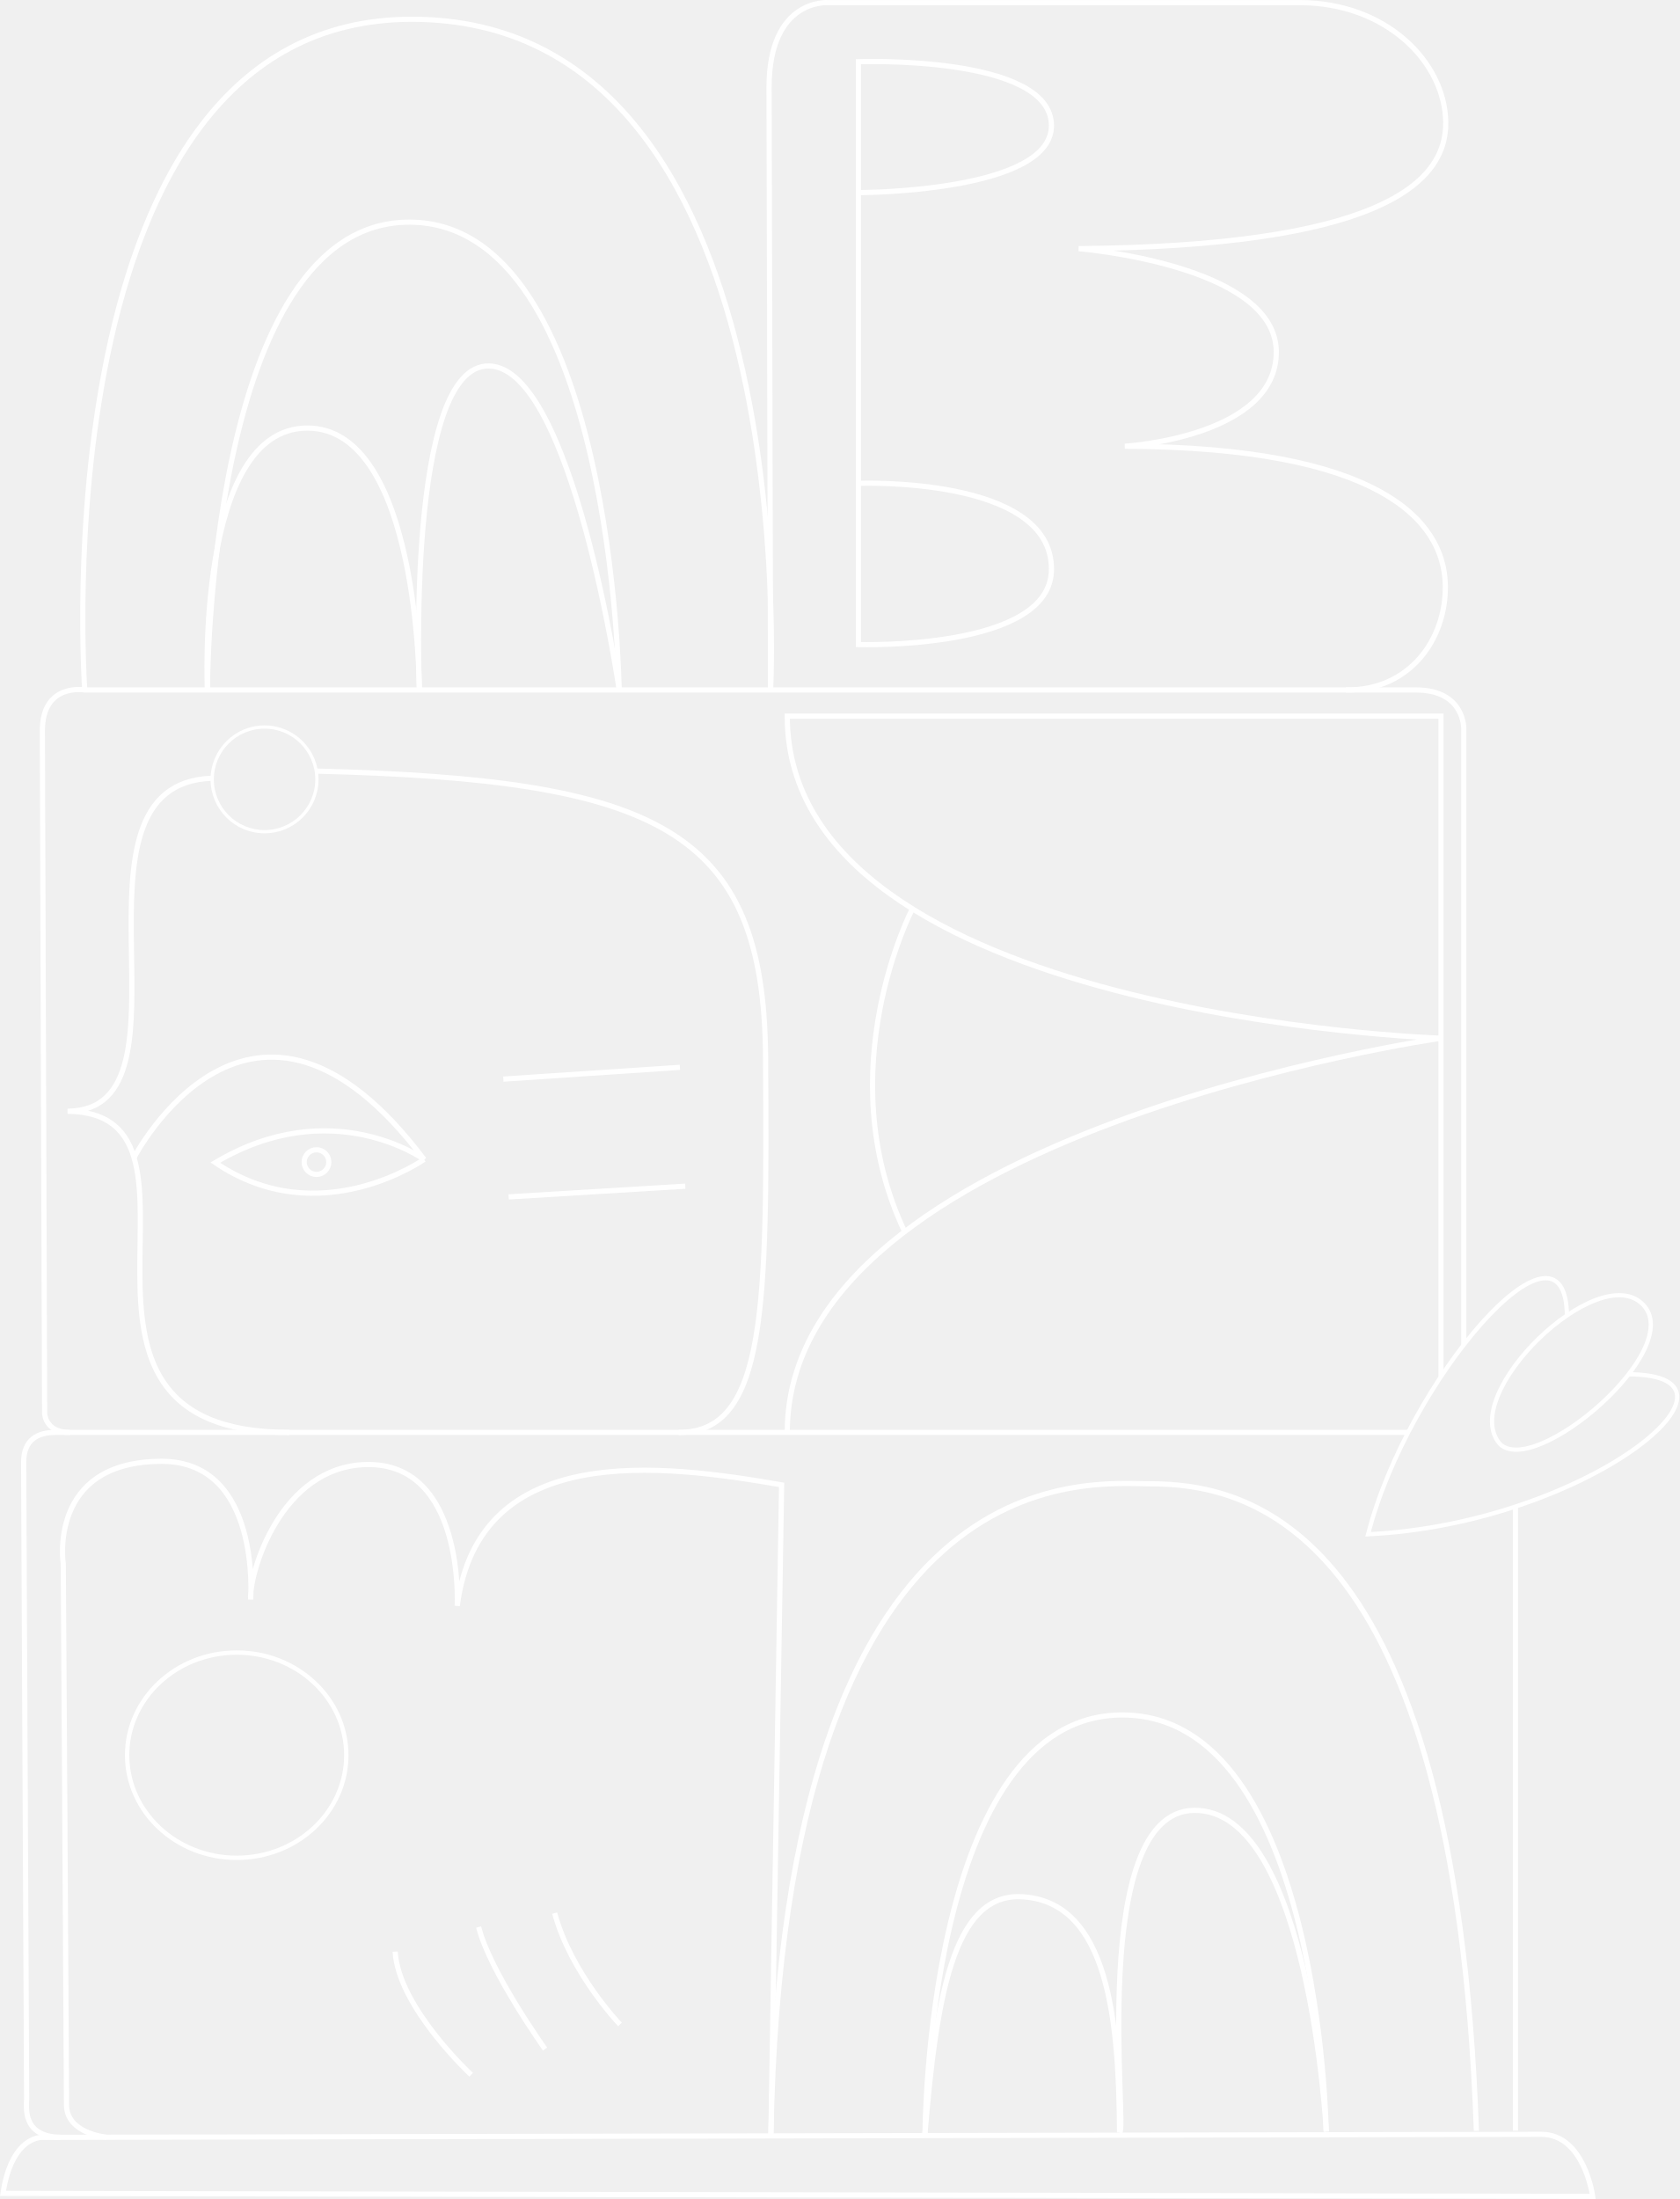
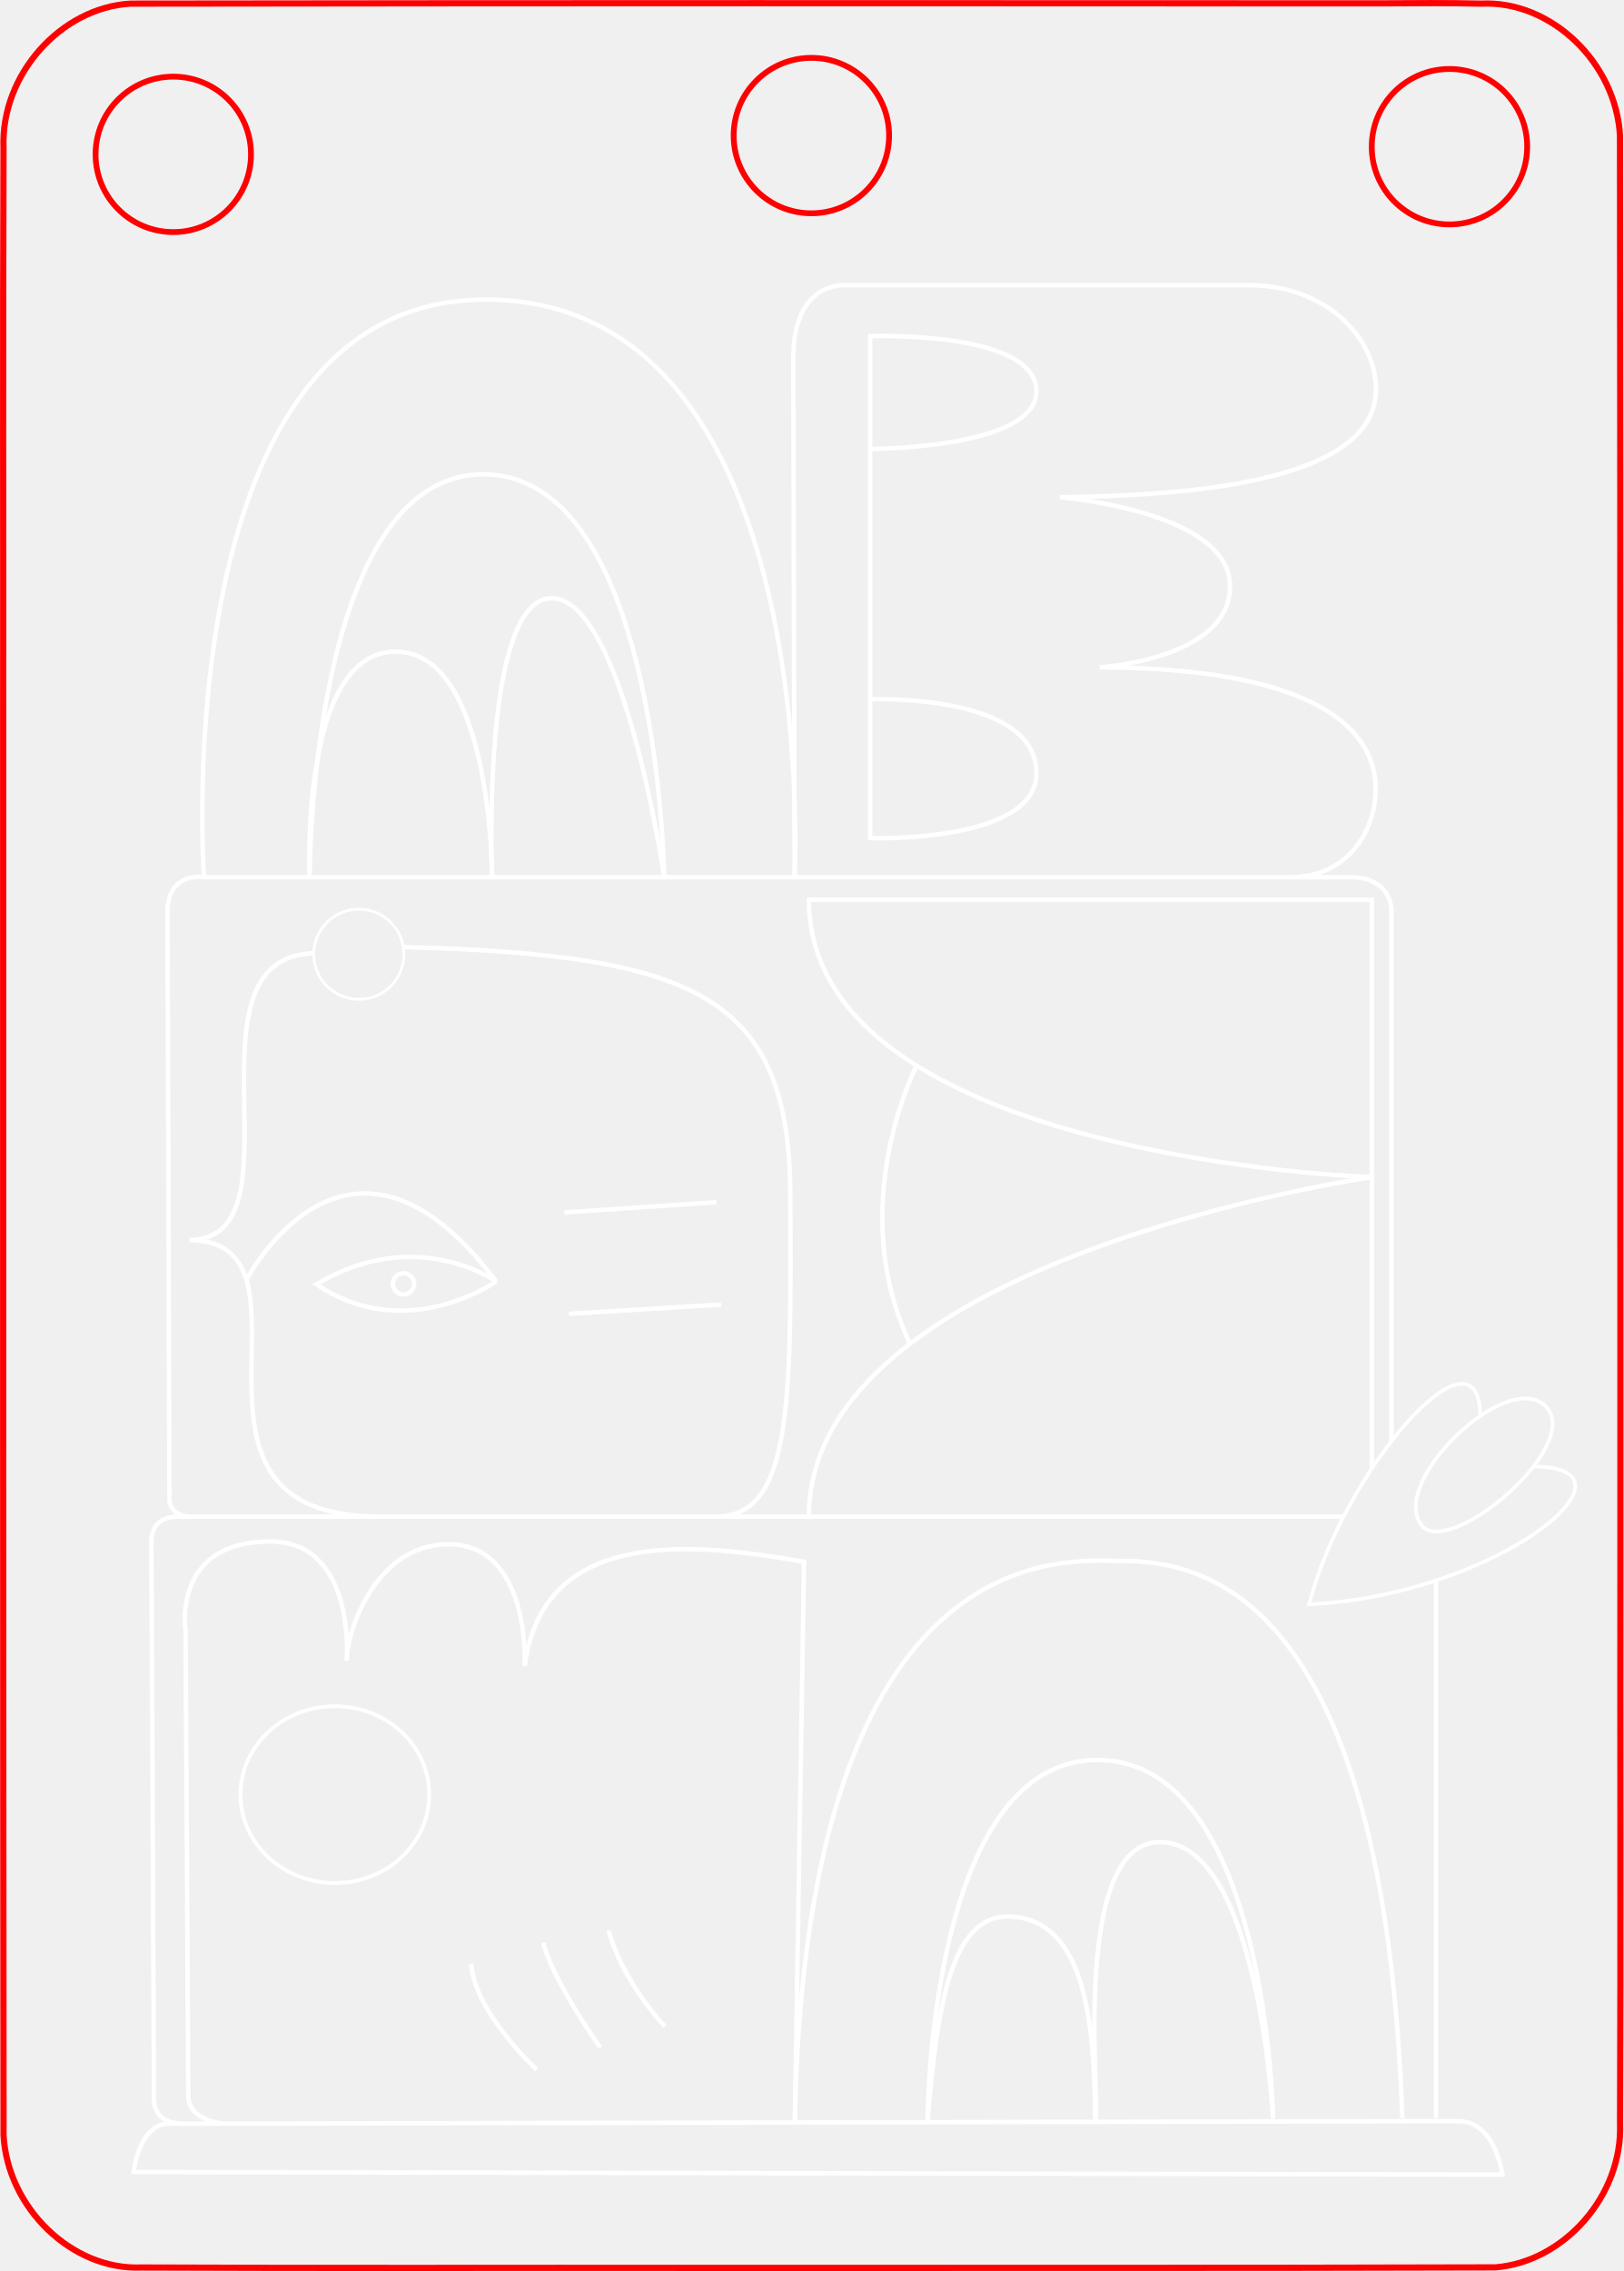
- <svg xmlns="http://www.w3.org/2000/svg" width="325.594" height="426.349" viewBox="0 0 86.147 112.805" version="1.1" id="svg5">
+ <svg xmlns="http://www.w3.org/2000/svg" width="60mm" height="83.918mm" viewBox="0 0 60 83.918" version="1.1" id="svg5">
  <defs id="defs2">
    </defs>
-   <g id="layer1" transform="translate(-4.661533,-46.07767)">
-     <path style="font-variation-settings:normal;opacity:1;vector-effect:none;fill:none;fill-opacity:1;stroke:#ffffff;stroke-width:0.265px;stroke-linecap:butt;stroke-linejoin:miter;stroke-miterlimit:4;stroke-dasharray:none;stroke-dashoffset:0;stroke-opacity:1;-inkscape-stroke:none;stop-color:#000000;stop-opacity:1" d="m 4.815,158.595 c 0.388,-2.563 1.601,-2.873 2.019,-2.874 l 76.89,-0.156 c 2.216,-0.005 2.641,3.184 2.641,3.184 z" id="path3393" />
-     <path style="font-variation-settings:normal;opacity:1;vector-effect:none;fill:none;fill-opacity:1;stroke:#ffffff;stroke-width:0.265px;stroke-linecap:butt;stroke-linejoin:miter;stroke-miterlimit:4;stroke-dasharray:none;stroke-dashoffset:0;stroke-opacity:1;-inkscape-stroke:none;stop-color:#000000;stop-opacity:1" d="m 10.104,155.707 c 0,0 -2.031,-0.177 -2.031,-1.66 0,-1.483 -0.165,-27.734 -0.165,-27.734 0,0 -0.824,-5.272 5.053,-5.272 5.107,0 4.558,7.085 4.558,7.085 -0.084,-1.344 1.532,-6.822 5.931,-6.92 5.053,-0.112 4.668,7.249 4.668,7.249 1.107,-8.482 10.481,-7.273 16.64,-6.206 l -0.55,33.302" id="path7003" />
-     <ellipse style="fill:none;fill-rule:evenodd;stroke:#ffffff;stroke-width:0.224;stroke-linecap:round;paint-order:stroke fill markers;stop-color:#000000" id="path7858" cx="16.805" cy="136.116" rx="5.622" ry="5.265" />
-     <path style="font-variation-settings:normal;opacity:1;vector-effect:none;fill:none;fill-opacity:1;stroke:#ffffff;stroke-width:0.265px;stroke-linecap:butt;stroke-linejoin:miter;stroke-miterlimit:4;stroke-dasharray:none;stroke-dashoffset:0;stroke-opacity:1;-inkscape-stroke:none;stop-color:#000000;stop-opacity:1" d="m 24.933,146.193 c 0.165,2.856 3.899,6.316 3.899,6.316" id="path7973" />
-     <path style="font-variation-settings:normal;opacity:1;vector-effect:none;fill:none;fill-opacity:1;stroke:#ffffff;stroke-width:0.265px;stroke-linecap:butt;stroke-linejoin:miter;stroke-miterlimit:4;stroke-dasharray:none;stroke-dashoffset:0;stroke-opacity:1;-inkscape-stroke:none;stop-color:#000000;stop-opacity:1" d="m 29.217,144.93 c 0.549,2.252 3.405,6.261 3.405,6.261" id="path7975" />
-     <path style="font-variation-settings:normal;opacity:1;vector-effect:none;fill:none;fill-opacity:1;stroke:#ffffff;stroke-width:0.265px;stroke-linecap:butt;stroke-linejoin:miter;stroke-miterlimit:4;stroke-dasharray:none;stroke-dashoffset:0;stroke-opacity:1;-inkscape-stroke:none;stop-color:#000000;stop-opacity:1" d="m 33.116,144.216 c 0.824,3.075 3.35,5.712 3.35,5.712" id="path7977" />
-     <path style="font-variation-settings:normal;opacity:1;vector-effect:none;fill:none;fill-opacity:1;stroke:#ffffff;stroke-width:0.265px;stroke-linecap:butt;stroke-linejoin:miter;stroke-miterlimit:4;stroke-dasharray:none;stroke-dashoffset:0;stroke-opacity:1;-inkscape-stroke:none;stop-color:#000000;stop-opacity:1" d="m 44.209,155.551 c 0.659,-35.224 16.311,-33.357 19.442,-33.357 4.773,0 15.642,1.794 16.749,33.192" id="path7989" />
-     <path style="font-variation-settings:normal;opacity:1;vector-effect:none;fill:none;fill-opacity:1;stroke:#ffffff;stroke-width:0.265px;stroke-linecap:butt;stroke-linejoin:miter;stroke-miterlimit:4;stroke-dasharray:none;stroke-dashoffset:0;stroke-opacity:1;-inkscape-stroke:none;stop-color:#000000;stop-opacity:1" d="m 52.115,155.515 c 0,0 0.077,-21.54 10.174,-21.462 10.097,0.078 10.408,21.369 10.408,21.369" id="path8324" />
-     <path style="font-variation-settings:normal;opacity:1;vector-effect:none;fill:none;fill-opacity:1;stroke:#ffffff;stroke-width:0.265px;stroke-linecap:butt;stroke-linejoin:miter;stroke-miterlimit:4;stroke-dasharray:none;stroke-dashoffset:0;stroke-opacity:1;-inkscape-stroke:none;stop-color:#000000;stop-opacity:1" d="m 62.094,155.47 c -0.037,-5.518 -0.49,-11.957 -5.126,-12.097 -3.419,-0.071 -4.276,5.187 -4.854,12.142" id="path8340" />
-     <path style="font-variation-settings:normal;opacity:1;vector-effect:none;fill:none;fill-opacity:1;stroke:#ffffff;stroke-width:0.265px;stroke-linecap:butt;stroke-linejoin:miter;stroke-miterlimit:4;stroke-dasharray:none;stroke-dashoffset:0;stroke-opacity:1;-inkscape-stroke:none;stop-color:#000000;stop-opacity:1" d="m 62.094,155.47 c 0.442,0.098 -1.647,-16.415 3.806,-16.524 5.94,-0.118 6.797,16.476 6.797,16.476" id="path8342" />
-     <path style="font-variation-settings:normal;opacity:1;vector-effect:none;fill:none;fill-opacity:1;stroke:#ffffff;stroke-width:0.217px;stroke-linecap:butt;stroke-linejoin:miter;stroke-miterlimit:4;stroke-dasharray:none;stroke-dashoffset:0;stroke-opacity:1;-inkscape-stroke:none;stop-color:#000000;stop-opacity:1" d="m 81.59,120.136 c -2.121,-2.541 5.038,-9.455 7.339,-7.154 2.301,2.301 -5.572,8.963 -7.339,7.154 z" id="path9212" />
-     <path style="font-variation-settings:normal;opacity:1;vector-effect:none;fill:none;fill-opacity:1;stroke:#ffffff;stroke-width:0.217px;stroke-linecap:butt;stroke-linejoin:miter;stroke-miterlimit:4;stroke-dasharray:none;stroke-dashoffset:0;stroke-opacity:1;-inkscape-stroke:none;stop-color:#000000;stop-opacity:1" d="m 85.045,113.559 c -0.075,-5.988 -8.165,3.277 -10.201,11.224 11.197,-0.537 20.483,-8.178 13.365,-8.207" id="path9536" />
-     <path style="font-variation-settings:normal;opacity:1;vector-effect:none;fill:none;fill-opacity:1;stroke:#ffffff;stroke-width:0.265px;stroke-linecap:butt;stroke-linejoin:miter;stroke-miterlimit:4;stroke-dasharray:none;stroke-dashoffset:0;stroke-opacity:1;-inkscape-stroke:none;stop-color:#000000;stop-opacity:1" d="m 7.757,155.717 c -1.991,-0.037 -1.73,-1.588 -1.73,-1.973 0,-0.384 -0.151,-32.649 -0.151,-32.649 0,-1.177 0.718,-1.538 1.648,-1.538 H 76.899" id="path9971" />
-     <path style="font-variation-settings:normal;opacity:1;vector-effect:none;fill:none;fill-opacity:1;stroke:#ffffff;stroke-width:0.265px;stroke-linecap:butt;stroke-linejoin:miter;stroke-miterlimit:4;stroke-dasharray:none;stroke-dashoffset:0;stroke-opacity:1;-inkscape-stroke:none;stop-color:#000000;stop-opacity:1" d="m 82.405,155.377 3e-6,-32.015" id="path9973" />
-     <path style="font-variation-settings:normal;opacity:1;vector-effect:none;fill:none;fill-opacity:1;stroke:#ffffff;stroke-width:0.265px;stroke-linecap:butt;stroke-linejoin:miter;stroke-miterlimit:4;stroke-dasharray:none;stroke-dashoffset:0;stroke-opacity:1;-inkscape-stroke:none;stop-color:#000000;stop-opacity:1" d="m 8.233,119.558 c -1.282,0 -1.282,-1 -1.282,-1 l -0.117,-34.989 c 0,-2.485 2.175,-2.097 2.175,-2.097 H 77.306 c 2.485,0 2.447,1.981 2.447,1.981 l 5e-6,31.61" id="path10887" />
-     <path style="font-variation-settings:normal;opacity:1;vector-effect:none;fill:none;fill-opacity:1;stroke:#ffffff;stroke-width:0.265px;stroke-linecap:butt;stroke-linejoin:miter;stroke-miterlimit:4;stroke-dasharray:none;stroke-dashoffset:0;stroke-opacity:1;-inkscape-stroke:none;stop-color:#000000;stop-opacity:1" d="m 78.583,99.336 c 0,0 -33.536,-1.087 -33.536,-16.524 h 33.536 v 33.884 m -33.536,2.862 c 0,-15.437 33.536,-20.222 33.536,-20.222" id="path11622" />
-     <path style="font-variation-settings:normal;opacity:1;vector-effect:none;fill:none;fill-opacity:1;stroke:#ffffff;stroke-width:0.265px;stroke-linecap:butt;stroke-linejoin:miter;stroke-miterlimit:4;stroke-dasharray:none;stroke-dashoffset:0;stroke-opacity:1;-inkscape-stroke:none;stop-color:#000000;stop-opacity:1" d="m 51.07,109.261 c -3.926,-8.295 0.397,-16.563 0.397,-16.563" id="path12268" />
-     <path style="font-variation-settings:normal;opacity:1;vector-effect:none;fill:none;fill-opacity:1;stroke:#ffffff;stroke-width:0.265px;stroke-linecap:butt;stroke-linejoin:miter;stroke-miterlimit:4;stroke-dasharray:none;stroke-dashoffset:0;stroke-opacity:1;-inkscape-stroke:none;stop-color:#000000;stop-opacity:1" d="m 39.487,119.558 c 4.516,0 4.524,-6.532 4.448,-19.222 C 43.865,88.584 38.403,86.073 20.884,85.633" id="path12642" />
-     <circle style="fill:none;fill-rule:evenodd;stroke:#ffffff;stroke-width:0.167;stroke-linecap:round;paint-order:stroke fill markers;stop-color:#000000" id="path12666" cx="18.233" cy="86.058" r="2.685" />
-     <path style="font-variation-settings:normal;opacity:1;vector-effect:none;fill:none;fill-opacity:1;stroke:#ffffff;stroke-width:0.265px;stroke-linecap:butt;stroke-linejoin:miter;stroke-miterlimit:4;stroke-dasharray:none;stroke-dashoffset:0;stroke-opacity:1;-inkscape-stroke:none;stop-color:#000000;stop-opacity:1" d="m 15.549,86 c -8.252,0.269 -0.336,17.027 -7.421,17.082 8.677,0.11 -2.581,16.476 11.368,16.476" id="path13014" />
-     <path style="font-variation-settings:normal;opacity:1;vector-effect:none;fill:none;fill-opacity:1;stroke:#ffffff;stroke-width:0.265px;stroke-linecap:butt;stroke-linejoin:miter;stroke-miterlimit:4;stroke-dasharray:none;stroke-dashoffset:0;stroke-opacity:1;-inkscape-stroke:none;stop-color:#000000;stop-opacity:1" d="m 11.537,105.459 c 0,0 6.037,-11.658 14.879,0.095 0,0 -4.723,-3.405 -10.709,0.165 5.327,3.625 10.709,-0.165 10.709,-0.165" id="path13330" />
-     <circle style="fill:none;fill-rule:evenodd;stroke:#ffffff;stroke-width:0.265;stroke-linecap:round;paint-order:stroke fill markers;stop-color:#000000" id="path13493" cx="20.897" cy="105.691" r="0.632" />
-     <path style="font-variation-settings:normal;opacity:1;vector-effect:none;fill:none;fill-opacity:1;stroke:#ffffff;stroke-width:0.265px;stroke-linecap:butt;stroke-linejoin:miter;stroke-miterlimit:4;stroke-dasharray:none;stroke-dashoffset:0;stroke-opacity:1;-inkscape-stroke:none;stop-color:#000000;stop-opacity:1" d="m 30.48,101.435 9.062,-0.604" id="path13635" />
-     <path style="font-variation-settings:normal;opacity:1;vector-effect:none;fill:none;fill-opacity:1;stroke:#ffffff;stroke-width:0.265px;stroke-linecap:butt;stroke-linejoin:miter;stroke-miterlimit:4;stroke-dasharray:none;stroke-dashoffset:0;stroke-opacity:1;-inkscape-stroke:none;stop-color:#000000;stop-opacity:1" d="m 30.754,107.476 9.062,-0.549" id="path13637" />
-     <path style="font-variation-settings:normal;opacity:1;vector-effect:none;fill:none;fill-opacity:1;stroke:#ffffff;stroke-width:0.265px;stroke-linecap:butt;stroke-linejoin:miter;stroke-miterlimit:4;stroke-dasharray:none;stroke-dashoffset:0;stroke-opacity:1;-inkscape-stroke:none;stop-color:#000000;stop-opacity:1" d="m 44.192,81.472 c 0,0 1.812,-34.406 -18.407,-34.406 -19.23,0 -16.776,34.406 -16.776,34.406" id="path13701" />
-     <path style="font-variation-settings:normal;opacity:1;vector-effect:none;fill:none;fill-opacity:1;stroke:#ffffff;stroke-width:0.265px;stroke-linecap:butt;stroke-linejoin:miter;stroke-miterlimit:4;stroke-dasharray:none;stroke-dashoffset:0;stroke-opacity:1;-inkscape-stroke:none;stop-color:#000000;stop-opacity:1" d="m 15.3,81.472 c 0,0 0,-24.077 10.407,-23.999 10.407,0.078 10.718,23.999 10.718,23.999" id="path13703" />
-     <path style="font-variation-settings:normal;opacity:1;vector-effect:none;fill:none;fill-opacity:1;stroke:#ffffff;stroke-width:0.265px;stroke-linecap:butt;stroke-linejoin:miter;stroke-miterlimit:4;stroke-dasharray:none;stroke-dashoffset:0;stroke-opacity:1;-inkscape-stroke:none;stop-color:#000000;stop-opacity:1" d="m 26.174,81.472 c 0,0 0,-13.436 -5.747,-13.436 -5.747,0 -5.126,13.436 -5.126,13.436" id="path13705" />
-     <path style="font-variation-settings:normal;opacity:1;vector-effect:none;fill:none;fill-opacity:1;stroke:#ffffff;stroke-width:0.265px;stroke-linecap:butt;stroke-linejoin:miter;stroke-miterlimit:4;stroke-dasharray:none;stroke-dashoffset:0;stroke-opacity:1;-inkscape-stroke:none;stop-color:#000000;stop-opacity:1" d="m 26.174,81.472 c 0,0 -0.699,-16.698 3.573,-16.621 4.272,0.078 6.679,16.621 6.679,16.621" id="path13707" />
-     <path style="font-variation-settings:normal;opacity:1;vector-effect:none;fill:none;fill-opacity:1;stroke:#ffffff;stroke-width:0.265px;stroke-linecap:butt;stroke-linejoin:miter;stroke-miterlimit:4;stroke-dasharray:none;stroke-dashoffset:0;stroke-opacity:1;-inkscape-stroke:none;stop-color:#000000;stop-opacity:1" d="m 44.192,81.472 -0.078,-30.911 c 0,-4.582 3.029,-4.349 3.029,-4.349 h 24.193 c 4.438,0 7.446,3.045 7.491,6.133 0.048,3.299 -3.781,6.353 -18.83,6.488 0,0 10.058,0.816 10.136,5.243 0.078,4.427 -7.767,4.893 -7.767,4.893 12.947,0.044 16.391,3.734 16.44,7.148 0.039,2.756 -1.823,5.387 -5.101,5.356" id="path13979" />
-     <path style="font-variation-settings:normal;opacity:1;vector-effect:none;fill:none;fill-opacity:1;stroke:#ffffff;stroke-width:0.265px;stroke-linecap:butt;stroke-linejoin:miter;stroke-miterlimit:4;stroke-dasharray:none;stroke-dashoffset:0;stroke-opacity:1;-inkscape-stroke:none;stop-color:#000000;stop-opacity:1" d="m 48.697,55.959 c 0,0 9.941,0 9.903,-3.456 -0.039,-3.612 -9.903,-3.262 -9.903,-3.262 v 29.902 c 0,0 9.941,0.311 9.903,-3.883 0,-4.777 -9.903,-4.388 -9.903,-4.388" id="path14925" />
+   <g id="layer1" transform="translate(-12.73195,-39.8023)">
+     <path style="font-variation-settings:normal;opacity:1;vector-effect:none;fill:none;fill-opacity:1;stroke:#ffffff;stroke-width:0.164px;stroke-linecap:butt;stroke-linejoin:miter;stroke-miterlimit:4;stroke-dasharray:none;stroke-dashoffset:0;stroke-opacity:1;-inkscape-stroke:none;stop-color:#000000;stop-opacity:1" d="m 17.669,120.062 c 0.241,-1.59 0.993,-1.782 1.253,-1.783 l 47.699,-0.097 c 1.375,-0.003 1.638,1.975 1.638,1.975 z" id="path3393" />
+     <path style="font-variation-settings:normal;opacity:1;vector-effect:none;fill:none;fill-opacity:1;stroke:#ffffff;stroke-width:0.164px;stroke-linecap:butt;stroke-linejoin:miter;stroke-miterlimit:4;stroke-dasharray:none;stroke-dashoffset:0;stroke-opacity:1;-inkscape-stroke:none;stop-color:#000000;stop-opacity:1" d="m 20.95,118.27 c 0,0 -1.26,-0.11 -1.26,-1.03 0,-0.92 -0.102,-17.205 -0.102,-17.205 0,0 -0.511,-3.271 3.134,-3.271 3.168,0 2.828,4.395 2.828,4.395 -0.052,-0.834 0.95,-4.232 3.679,-4.293 3.134,-0.07 2.896,4.497 2.896,4.497 0.687,-5.262 6.502,-4.512 10.323,-3.85 l -0.341,20.659" id="path7003" />
+     <ellipse style="fill:none;fill-rule:evenodd;stroke:#ffffff;stroke-width:0.139;stroke-linecap:round;paint-order:stroke fill markers;stop-color:#000000" id="path7858" cx="25.107" cy="106.117" rx="3.488" ry="3.266" />
+     <path style="font-variation-settings:normal;opacity:1;vector-effect:none;fill:none;fill-opacity:1;stroke:#ffffff;stroke-width:0.164px;stroke-linecap:butt;stroke-linejoin:miter;stroke-miterlimit:4;stroke-dasharray:none;stroke-dashoffset:0;stroke-opacity:1;-inkscape-stroke:none;stop-color:#000000;stop-opacity:1" d="m 30.149,112.368 c 0.102,1.772 2.419,3.918 2.419,3.918" id="path7973" />
+     <path style="font-variation-settings:normal;opacity:1;vector-effect:none;fill:none;fill-opacity:1;stroke:#ffffff;stroke-width:0.164px;stroke-linecap:butt;stroke-linejoin:miter;stroke-miterlimit:4;stroke-dasharray:none;stroke-dashoffset:0;stroke-opacity:1;-inkscape-stroke:none;stop-color:#000000;stop-opacity:1" d="m 32.807,111.585 c 0.341,1.397 2.112,3.884 2.112,3.884" id="path7975" />
+     <path style="font-variation-settings:normal;opacity:1;vector-effect:none;fill:none;fill-opacity:1;stroke:#ffffff;stroke-width:0.164px;stroke-linecap:butt;stroke-linejoin:miter;stroke-miterlimit:4;stroke-dasharray:none;stroke-dashoffset:0;stroke-opacity:1;-inkscape-stroke:none;stop-color:#000000;stop-opacity:1" d="m 35.226,111.142 c 0.511,1.908 2.078,3.543 2.078,3.543" id="path7977" />
+     <path style="font-variation-settings:normal;opacity:1;vector-effect:none;fill:none;fill-opacity:1;stroke:#ffffff;stroke-width:0.164px;stroke-linecap:butt;stroke-linejoin:miter;stroke-miterlimit:4;stroke-dasharray:none;stroke-dashoffset:0;stroke-opacity:1;-inkscape-stroke:none;stop-color:#000000;stop-opacity:1" d="m 42.107,118.174 c 0.409,-21.852 10.119,-20.693 12.061,-20.693 2.961,0 9.704,1.113 10.39,20.591" id="path7989" />
+     <path style="font-variation-settings:normal;opacity:1;vector-effect:none;fill:none;fill-opacity:1;stroke:#ffffff;stroke-width:0.164px;stroke-linecap:butt;stroke-linejoin:miter;stroke-miterlimit:4;stroke-dasharray:none;stroke-dashoffset:0;stroke-opacity:1;-inkscape-stroke:none;stop-color:#000000;stop-opacity:1" d="m 47.012,118.151 c 0,0 0.048,-13.363 6.311,-13.314 6.264,0.048 6.457,13.256 6.457,13.256" id="path8324" />
+     <path style="font-variation-settings:normal;opacity:1;vector-effect:none;fill:none;fill-opacity:1;stroke:#ffffff;stroke-width:0.164px;stroke-linecap:butt;stroke-linejoin:miter;stroke-miterlimit:4;stroke-dasharray:none;stroke-dashoffset:0;stroke-opacity:1;-inkscape-stroke:none;stop-color:#000000;stop-opacity:1" d="m 53.203,118.123 c -0.023,-3.423 -0.304,-7.418 -3.18,-7.504 -2.121,-0.044 -2.652,3.218 -3.011,7.533" id="path8340" />
+     <path style="font-variation-settings:normal;opacity:1;vector-effect:none;fill:none;fill-opacity:1;stroke:#ffffff;stroke-width:0.164px;stroke-linecap:butt;stroke-linejoin:miter;stroke-miterlimit:4;stroke-dasharray:none;stroke-dashoffset:0;stroke-opacity:1;-inkscape-stroke:none;stop-color:#000000;stop-opacity:1" d="m 53.203,118.123 c 0.274,0.061 -1.022,-10.183 2.361,-10.251 3.685,-0.073 4.217,10.221 4.217,10.221" id="path8342" />
+     <path style="font-variation-settings:normal;opacity:1;vector-effect:none;fill:none;fill-opacity:1;stroke:#ffffff;stroke-width:0.135px;stroke-linecap:butt;stroke-linejoin:miter;stroke-miterlimit:4;stroke-dasharray:none;stroke-dashoffset:0;stroke-opacity:1;-inkscape-stroke:none;stop-color:#000000;stop-opacity:1" d="m 65.297,96.203 c -1.316,-1.577 3.125,-5.865 4.553,-4.438 1.427,1.427 -3.457,5.56 -4.553,4.438 z" id="path9212" />
+     <path style="font-variation-settings:normal;opacity:1;vector-effect:none;fill:none;fill-opacity:1;stroke:#ffffff;stroke-width:0.135px;stroke-linecap:butt;stroke-linejoin:miter;stroke-miterlimit:4;stroke-dasharray:none;stroke-dashoffset:0;stroke-opacity:1;-inkscape-stroke:none;stop-color:#000000;stop-opacity:1" d="m 67.44,92.123 c -0.046,-3.715 -5.065,2.033 -6.328,6.963 6.946,-0.333 12.707,-5.073 8.291,-5.091" id="path9536" />
+     <path style="font-variation-settings:normal;opacity:1;vector-effect:none;fill:none;fill-opacity:1;stroke:#ffffff;stroke-width:0.164px;stroke-linecap:butt;stroke-linejoin:miter;stroke-miterlimit:4;stroke-dasharray:none;stroke-dashoffset:0;stroke-opacity:1;-inkscape-stroke:none;stop-color:#000000;stop-opacity:1" d="m 19.494,118.277 c -1.235,-0.023 -1.073,-0.985 -1.073,-1.224 0,-0.238 -0.094,-20.254 -0.094,-20.254 0,-0.73 0.445,-0.954 1.022,-0.954 h 43.037" id="path9971" />
+     <path style="font-variation-settings:normal;opacity:1;vector-effect:none;fill:none;fill-opacity:1;stroke:#ffffff;stroke-width:0.164px;stroke-linecap:butt;stroke-linejoin:miter;stroke-miterlimit:4;stroke-dasharray:none;stroke-dashoffset:0;stroke-opacity:1;-inkscape-stroke:none;stop-color:#000000;stop-opacity:1" d="m 65.803,118.065 2e-6,-19.861" id="path9973" />
+     <path style="font-variation-settings:normal;opacity:1;vector-effect:none;fill:none;fill-opacity:1;stroke:#ffffff;stroke-width:0.164px;stroke-linecap:butt;stroke-linejoin:miter;stroke-miterlimit:4;stroke-dasharray:none;stroke-dashoffset:0;stroke-opacity:1;-inkscape-stroke:none;stop-color:#000000;stop-opacity:1" d="m 19.789,95.845 c -0.795,0 -0.795,-0.62 -0.795,-0.62 l -0.072,-21.706 c 0,-1.542 1.349,-1.301 1.349,-1.301 H 62.639 c 1.542,0 1.518,1.229 1.518,1.229 l 3e-6,19.61" id="path10887" />
+     <path style="font-variation-settings:normal;opacity:1;vector-effect:none;fill:none;fill-opacity:1;stroke:#ffffff;stroke-width:0.164px;stroke-linecap:butt;stroke-linejoin:miter;stroke-miterlimit:4;stroke-dasharray:none;stroke-dashoffset:0;stroke-opacity:1;-inkscape-stroke:none;stop-color:#000000;stop-opacity:1" d="m 63.431,83.3 c 0,0 -20.804,-0.675 -20.804,-10.251 h 20.804 v 21.02 m -20.804,1.776 c 0,-9.576 20.804,-12.545 20.804,-12.545" id="path11622" />
+     <path style="font-variation-settings:normal;opacity:1;vector-effect:none;fill:none;fill-opacity:1;stroke:#ffffff;stroke-width:0.164px;stroke-linecap:butt;stroke-linejoin:miter;stroke-miterlimit:4;stroke-dasharray:none;stroke-dashoffset:0;stroke-opacity:1;-inkscape-stroke:none;stop-color:#000000;stop-opacity:1" d="m 46.363,89.457 c -2.436,-5.146 0.246,-10.275 0.246,-10.275" id="path12268" />
+     <path style="font-variation-settings:normal;opacity:1;vector-effect:none;fill:none;fill-opacity:1;stroke:#ffffff;stroke-width:0.164px;stroke-linecap:butt;stroke-linejoin:miter;stroke-miterlimit:4;stroke-dasharray:none;stroke-dashoffset:0;stroke-opacity:1;-inkscape-stroke:none;stop-color:#000000;stop-opacity:1" d="m 39.178,95.845 c 2.801,0 2.806,-4.052 2.76,-11.924 -0.043,-7.291 -3.432,-8.849 -14.3,-9.121" id="path12642" />
+     <circle style="fill:none;fill-rule:evenodd;stroke:#ffffff;stroke-width:0.104;stroke-linecap:round;paint-order:stroke fill markers;stop-color:#000000" id="path12666" cx="25.993" cy="75.063" r="1.666" />
+     <path style="font-variation-settings:normal;opacity:1;vector-effect:none;fill:none;fill-opacity:1;stroke:#ffffff;stroke-width:0.164px;stroke-linecap:butt;stroke-linejoin:miter;stroke-miterlimit:4;stroke-dasharray:none;stroke-dashoffset:0;stroke-opacity:1;-inkscape-stroke:none;stop-color:#000000;stop-opacity:1" d="m 24.328,75.027 c -5.119,0.167 -0.209,10.563 -4.603,10.597 5.383,0.068 -1.601,10.221 7.052,10.221" id="path13014" />
+     <path style="font-variation-settings:normal;opacity:1;vector-effect:none;fill:none;fill-opacity:1;stroke:#ffffff;stroke-width:0.164px;stroke-linecap:butt;stroke-linejoin:miter;stroke-miterlimit:4;stroke-dasharray:none;stroke-dashoffset:0;stroke-opacity:1;-inkscape-stroke:none;stop-color:#000000;stop-opacity:1" d="m 21.839,87.098 c 0,0 3.745,-7.232 9.23,0.059 0,0 -2.93,-2.112 -6.644,0.102 3.305,2.249 6.644,-0.102 6.644,-0.102" id="path13330" />
+     <circle style="fill:none;fill-rule:evenodd;stroke:#ffffff;stroke-width:0.164;stroke-linecap:round;paint-order:stroke fill markers;stop-color:#000000" id="path13493" cx="27.645" cy="87.242" r="0.392" />
+     <path style="font-variation-settings:normal;opacity:1;vector-effect:none;fill:none;fill-opacity:1;stroke:#ffffff;stroke-width:0.164px;stroke-linecap:butt;stroke-linejoin:miter;stroke-miterlimit:4;stroke-dasharray:none;stroke-dashoffset:0;stroke-opacity:1;-inkscape-stroke:none;stop-color:#000000;stop-opacity:1" d="m 33.59,84.602 5.621,-0.375" id="path13635" />
+     <path style="font-variation-settings:normal;opacity:1;vector-effect:none;fill:none;fill-opacity:1;stroke:#ffffff;stroke-width:0.164px;stroke-linecap:butt;stroke-linejoin:miter;stroke-miterlimit:4;stroke-dasharray:none;stroke-dashoffset:0;stroke-opacity:1;-inkscape-stroke:none;stop-color:#000000;stop-opacity:1" d="m 33.761,88.35 5.621,-0.341" id="path13637" />
+     <path style="font-variation-settings:normal;opacity:1;vector-effect:none;fill:none;fill-opacity:1;stroke:#ffffff;stroke-width:0.164px;stroke-linecap:butt;stroke-linejoin:miter;stroke-miterlimit:4;stroke-dasharray:none;stroke-dashoffset:0;stroke-opacity:1;-inkscape-stroke:none;stop-color:#000000;stop-opacity:1" d="m 42.097,72.218 c 0,0 1.124,-21.344 -11.419,-21.344 -11.93,0 -10.407,21.344 -10.407,21.344" id="path13701" />
+     <path style="font-variation-settings:normal;opacity:1;vector-effect:none;fill:none;fill-opacity:1;stroke:#ffffff;stroke-width:0.164px;stroke-linecap:butt;stroke-linejoin:miter;stroke-miterlimit:4;stroke-dasharray:none;stroke-dashoffset:0;stroke-opacity:1;-inkscape-stroke:none;stop-color:#000000;stop-opacity:1" d="m 24.173,72.218 c 0,0 0,-14.936 6.456,-14.888 6.456,0.048 6.649,14.888 6.649,14.888" id="path13703" />
+     <path style="font-variation-settings:normal;opacity:1;vector-effect:none;fill:none;fill-opacity:1;stroke:#ffffff;stroke-width:0.164px;stroke-linecap:butt;stroke-linejoin:miter;stroke-miterlimit:4;stroke-dasharray:none;stroke-dashoffset:0;stroke-opacity:1;-inkscape-stroke:none;stop-color:#000000;stop-opacity:1" d="m 30.919,72.218 c 0,0 0,-8.335 -3.565,-8.335 -3.565,0 -3.18,8.335 -3.18,8.335" id="path13705" />
+     <path style="font-variation-settings:normal;opacity:1;vector-effect:none;fill:none;fill-opacity:1;stroke:#ffffff;stroke-width:0.164px;stroke-linecap:butt;stroke-linejoin:miter;stroke-miterlimit:4;stroke-dasharray:none;stroke-dashoffset:0;stroke-opacity:1;-inkscape-stroke:none;stop-color:#000000;stop-opacity:1" d="m 30.919,72.218 c 0,0 -0.434,-10.359 2.216,-10.311 2.65,0.048 4.144,10.311 4.144,10.311" id="path13707" />
+     <path style="font-variation-settings:normal;opacity:1;vector-effect:none;fill:none;fill-opacity:1;stroke:#ffffff;stroke-width:0.164px;stroke-linecap:butt;stroke-linejoin:miter;stroke-miterlimit:4;stroke-dasharray:none;stroke-dashoffset:0;stroke-opacity:1;-inkscape-stroke:none;stop-color:#000000;stop-opacity:1" d="m 42.097,72.218 -0.048,-19.176 c 0,-2.843 1.879,-2.698 1.879,-2.698 h 15.008 c 2.753,0 4.619,1.889 4.647,3.805 0.03,2.046 -2.346,3.941 -11.682,4.025 0,0 6.239,0.506 6.288,3.252 0.048,2.746 -4.818,3.035 -4.818,3.035 8.032,0.027 10.169,2.316 10.199,4.435 0.024,1.71 -1.131,3.342 -3.164,3.323" id="path13979" />
+     <path style="font-variation-settings:normal;opacity:1;vector-effect:none;fill:none;fill-opacity:1;stroke:#ffffff;stroke-width:0.164px;stroke-linecap:butt;stroke-linejoin:miter;stroke-miterlimit:4;stroke-dasharray:none;stroke-dashoffset:0;stroke-opacity:1;-inkscape-stroke:none;stop-color:#000000;stop-opacity:1" d="m 44.891,56.391 c 0,0 6.167,0 6.143,-2.144 -0.024,-2.24 -6.143,-2.024 -6.143,-2.024 v 18.55 c 0,0 6.167,0.193 6.143,-2.409 0,-2.963 -6.143,-2.722 -6.143,-2.722" id="path14925" />
+     <path id="rect1666" style="fill:none;fill-rule:evenodd;stroke:#ff0000;stroke-width:0.229;stroke-linecap:square;stroke-linejoin:bevel" d="m 63.77,39.926 c -15.403,-0.007 -30.807,-0.012 -46.209,0.01 -2.569,0.144 -4.8,2.617 -4.699,5.315 -0.028,7.172 -0.005,14.345 -0.013,21.518 0.002,17.313 -0.006,34.626 0.014,51.938 0.148,2.673 2.514,4.989 5.097,4.884 6.878,0.03 13.756,0.005 20.634,0.014 9.801,-0.006 19.603,0.011 29.403,-0.019 2.538,-0.201 4.714,-2.656 4.607,-5.328 0.029,-7.009 0.004,-14.019 0.013,-21.028 -0.002,-17.47 0.005,-34.94 -0.015,-52.409 -0.145,-2.686 -2.539,-5.013 -5.133,-4.884 -1.232,-0.03 -2.465,-0.018 -3.698,-0.011 z" />
+     <circle style="fill:none;fill-rule:evenodd;stroke:#ff0000;stroke-width:0.214;stroke-linecap:square;stroke-linejoin:bevel" id="path2295" cx="42.718" cy="44.812" r="2.872" />
+     <circle style="fill:none;fill-rule:evenodd;stroke:#ff0000;stroke-width:0.214;stroke-linecap:square;stroke-linejoin:bevel" id="path2295-9" cx="66.3" cy="45.223" r="2.872" />
+     <circle style="fill:none;fill-rule:evenodd;stroke:#ff0000;stroke-width:0.214;stroke-linecap:square;stroke-linejoin:bevel" id="path2295-9-4" cx="19.136" cy="45.506" r="2.872" />
  </g>
</svg>
